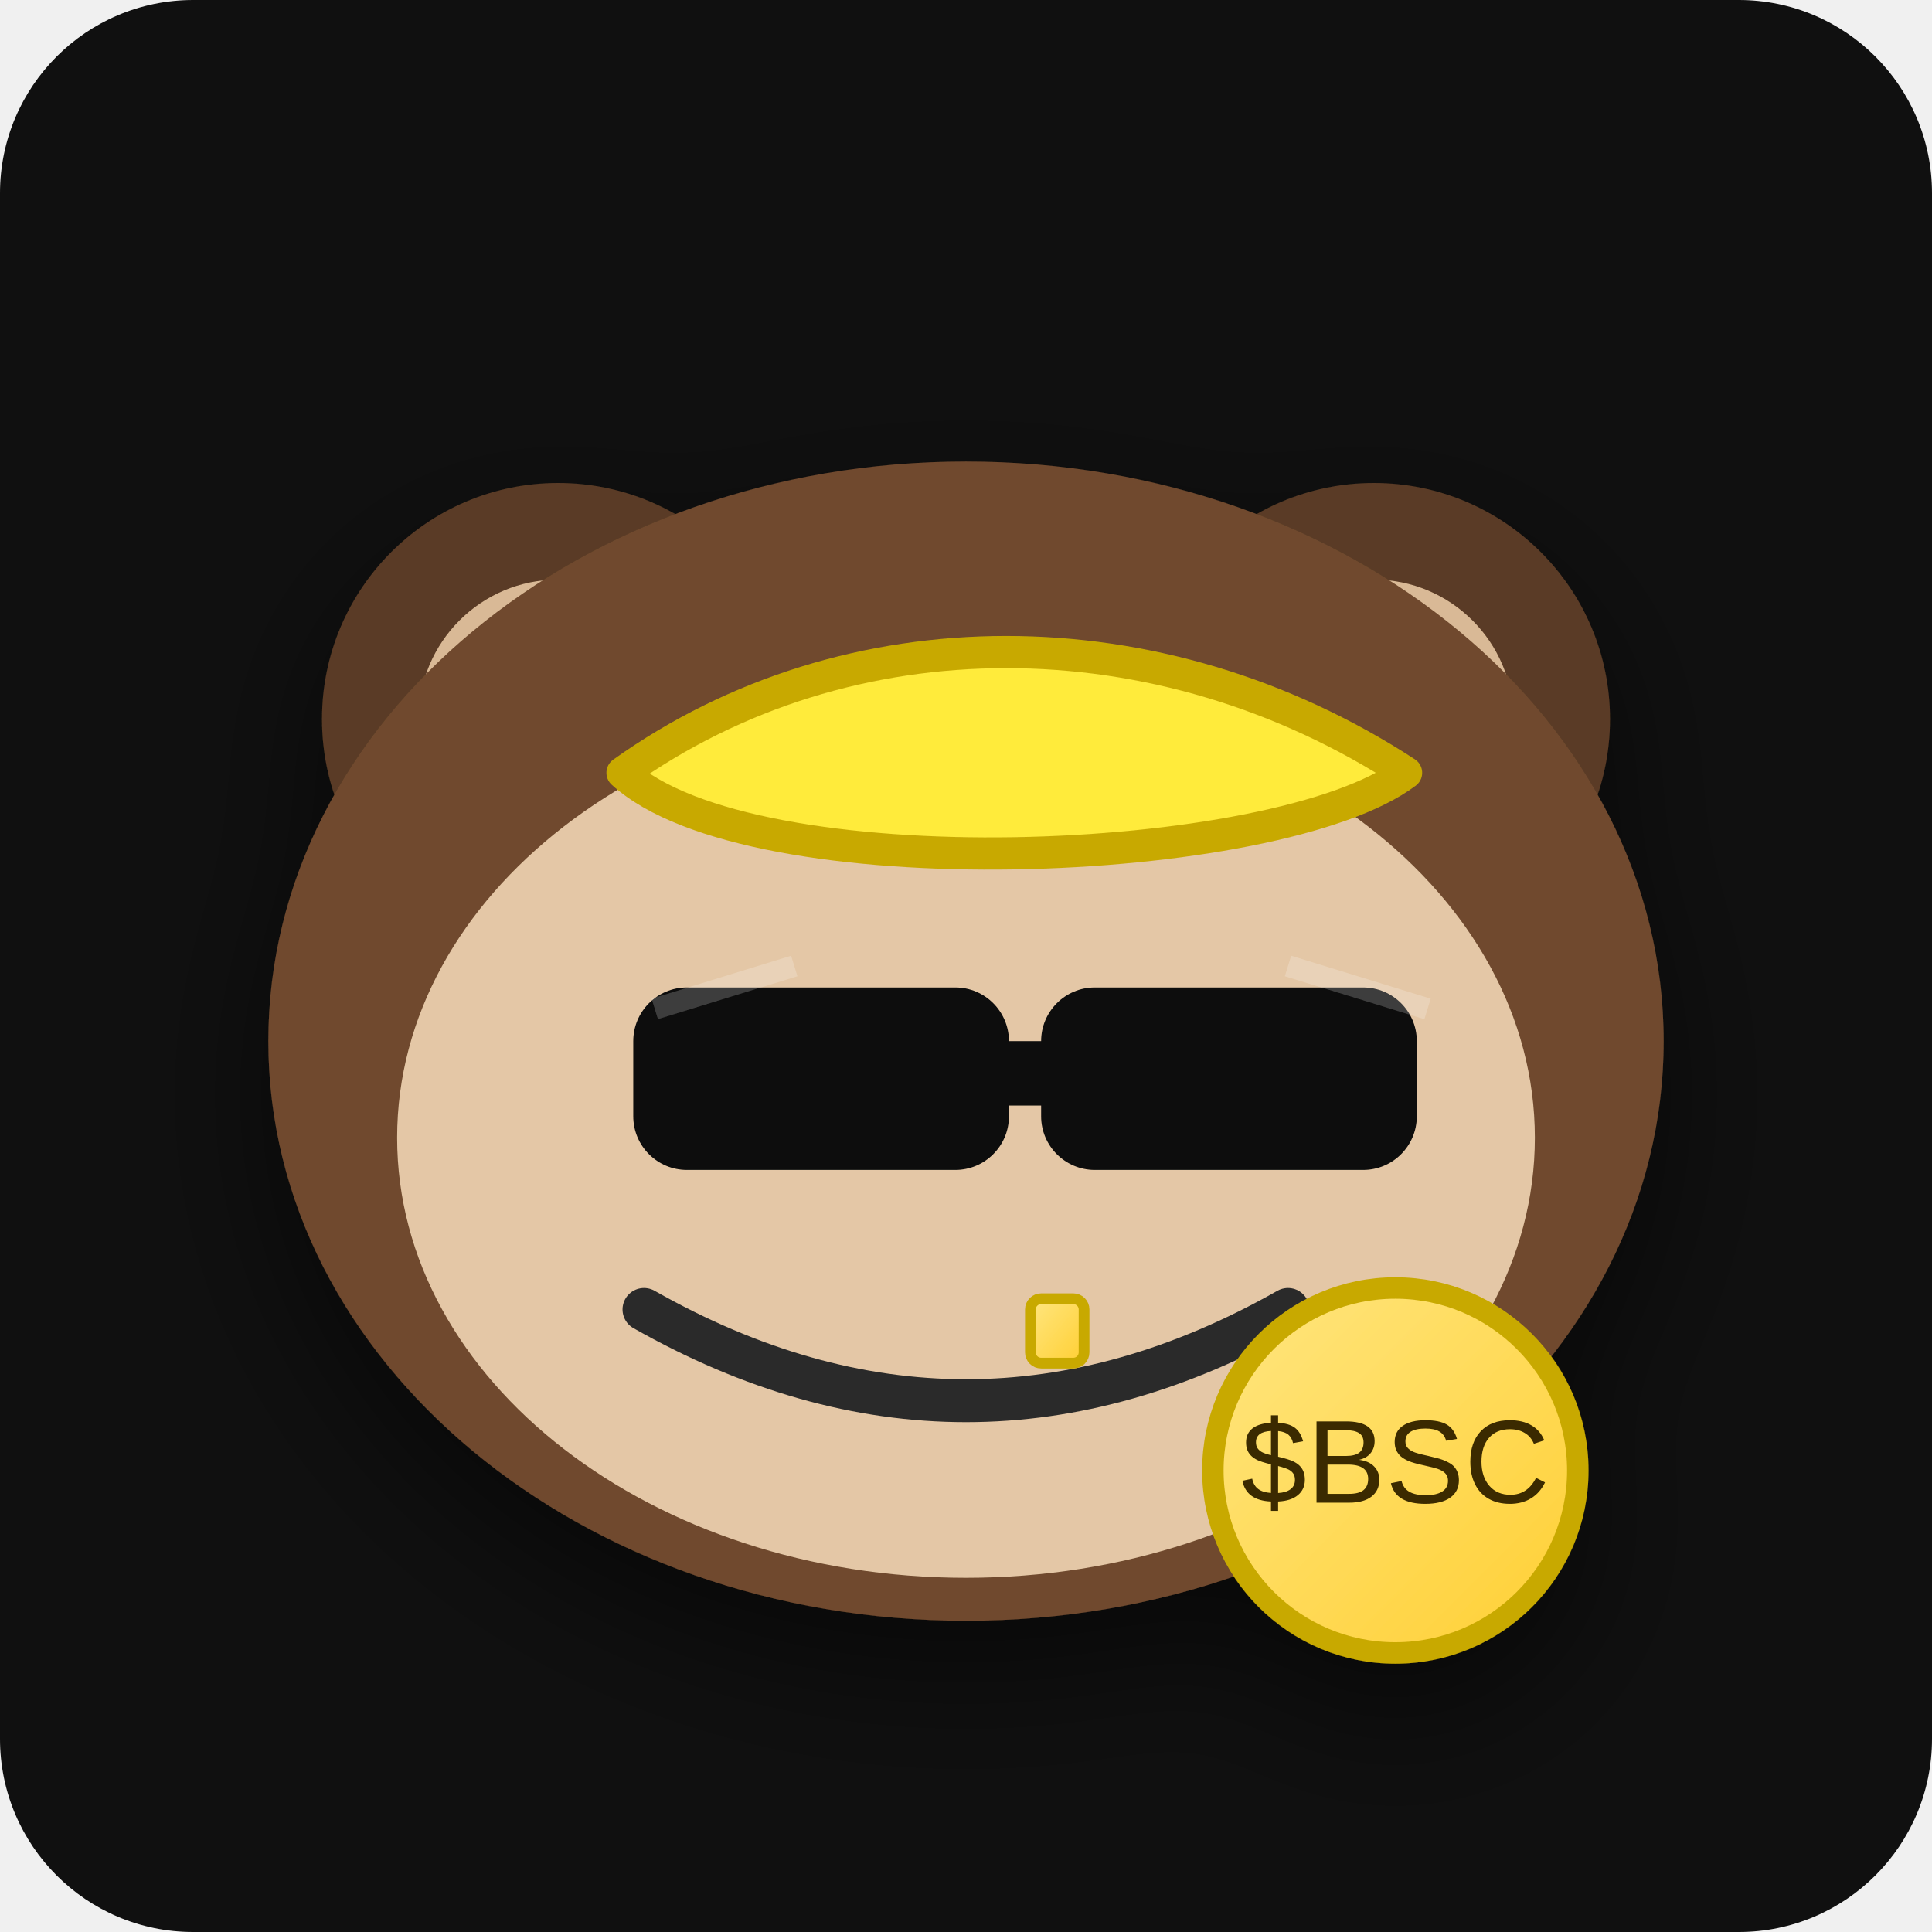
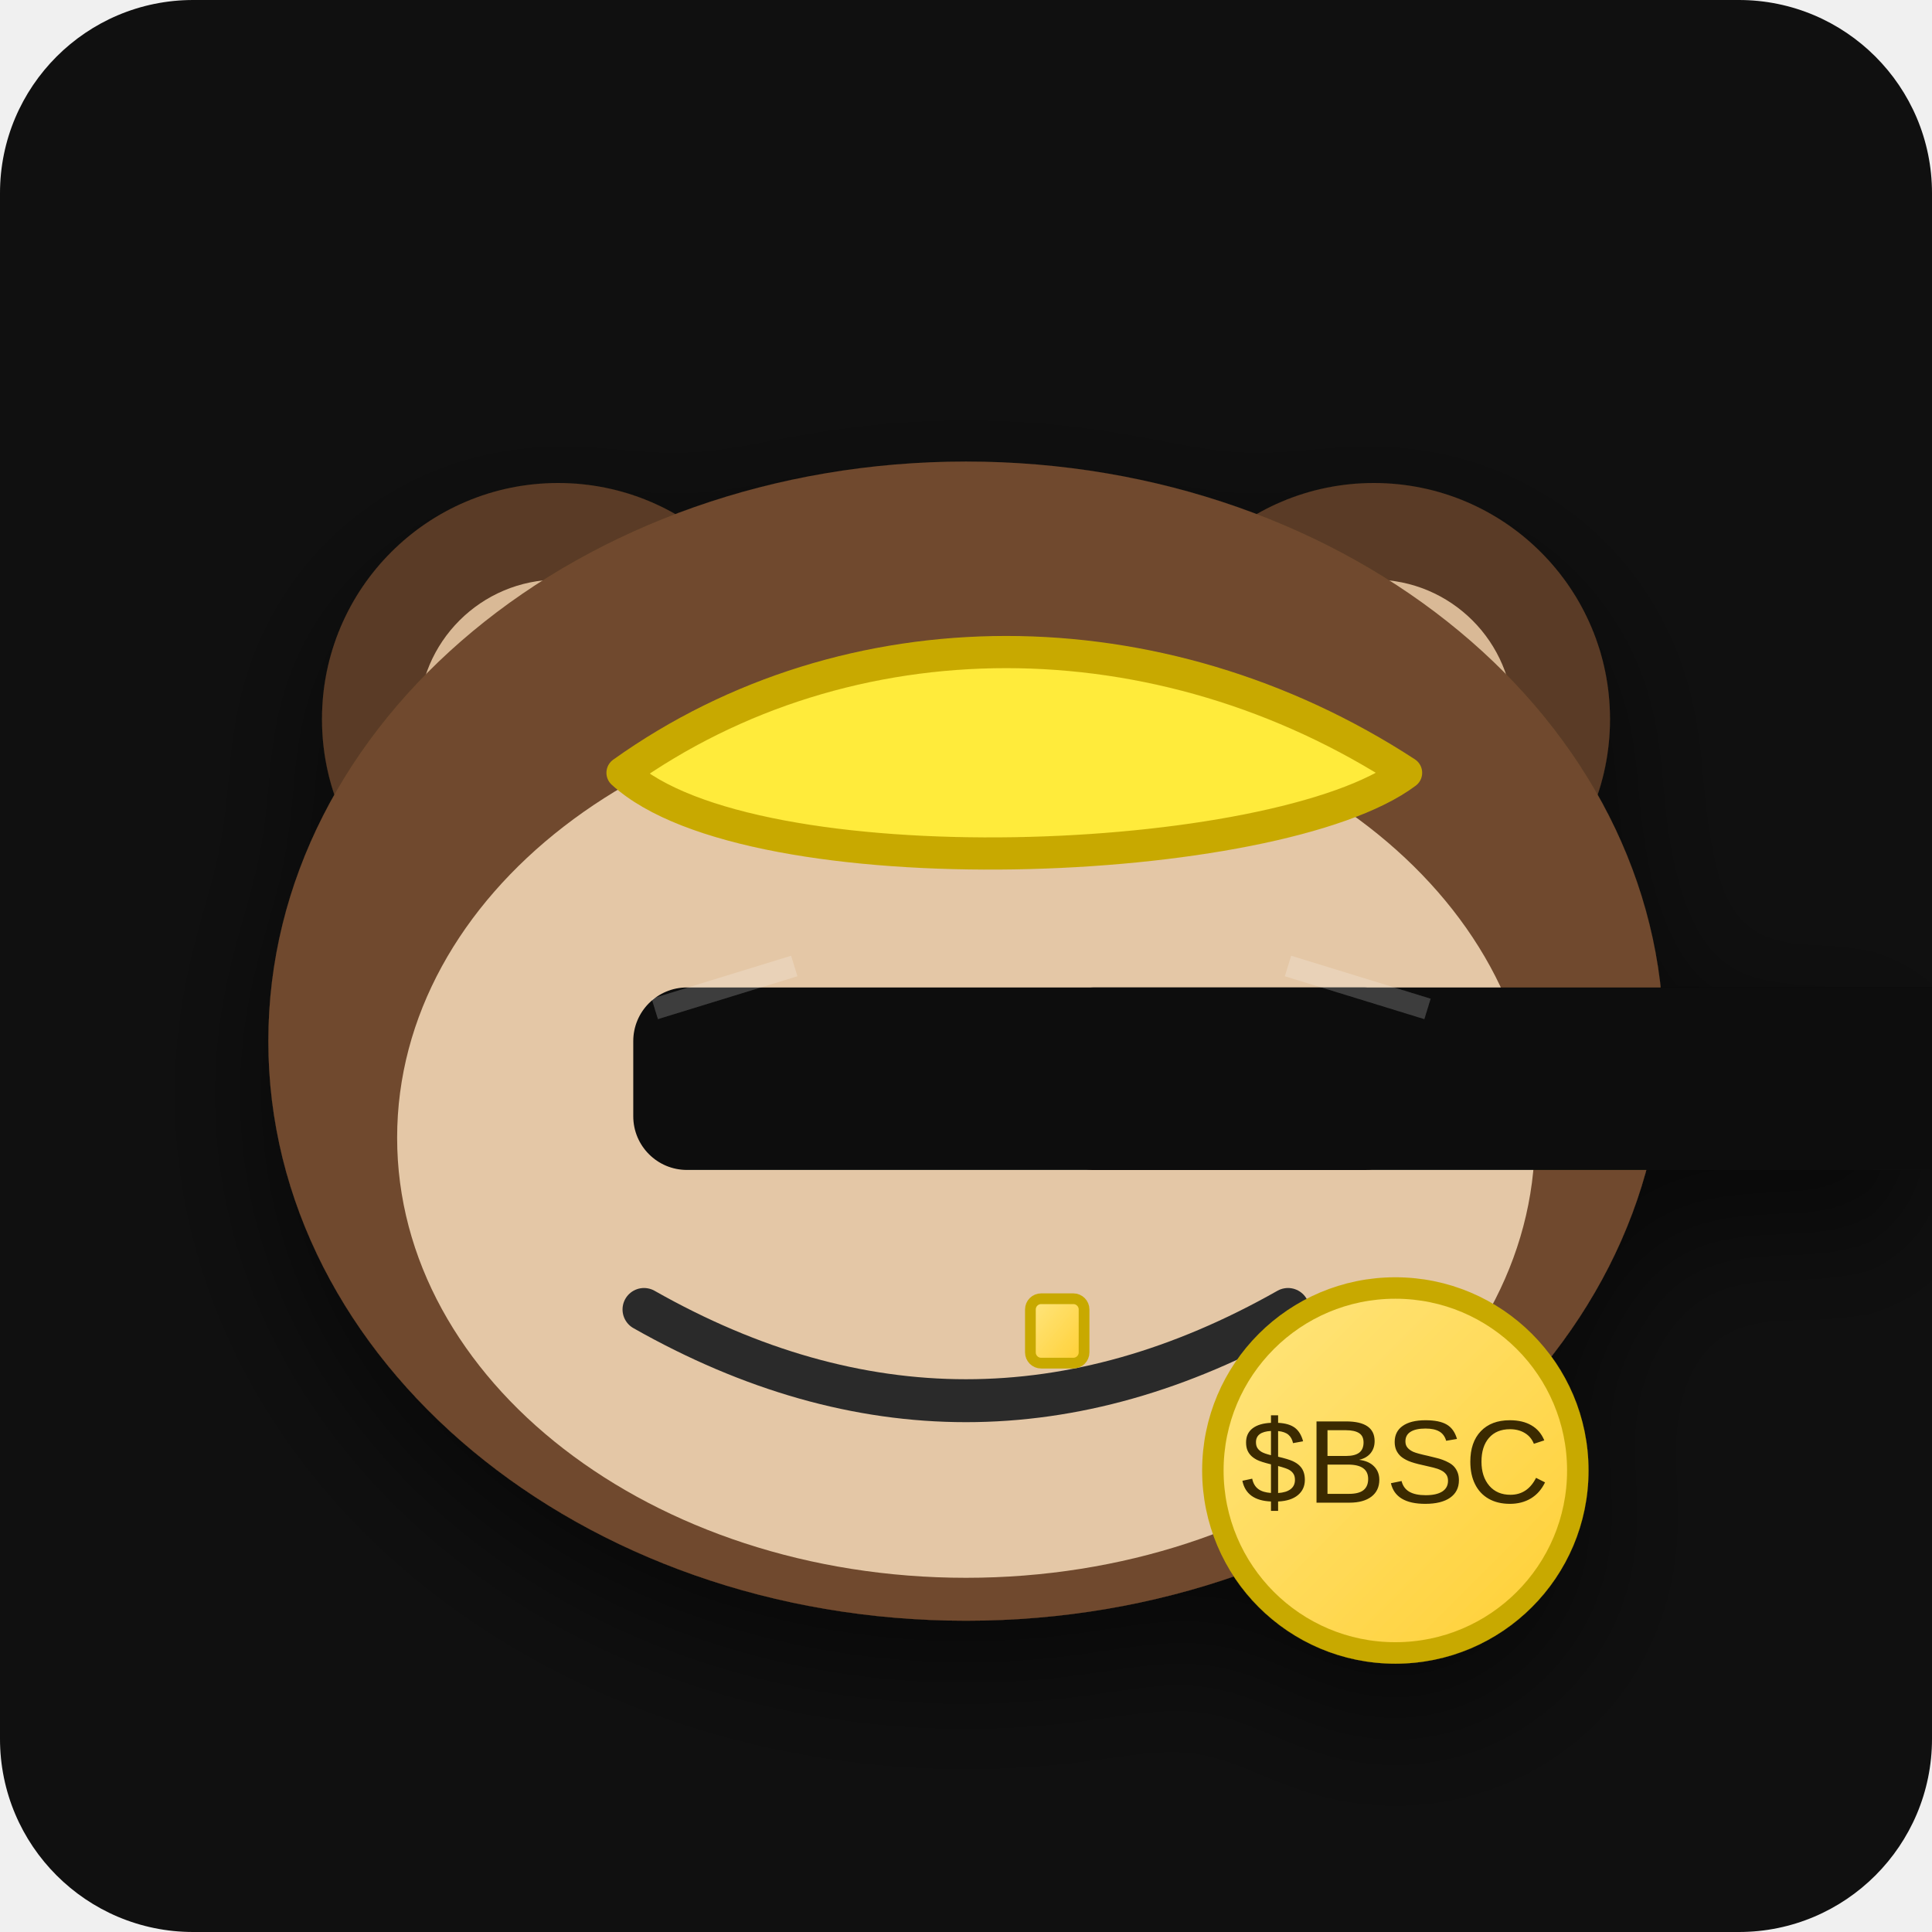
<svg xmlns="http://www.w3.org/2000/svg" viewBox="0 0 360 360">
  <defs>
    <filter id="shadow" x="-50%" y="-50%" width="200%" height="200%">
      <feDropShadow dx="0" dy="10" stdDeviation="12" flood-color="#000" flood-opacity=".5" />
    </filter>
    <linearGradient id="shine" x1="0" y1="0" x2="1" y2="1">
      <stop offset="0" stop-color="#ffe680" />
      <stop offset="1" stop-color="#ffcf33" />
    </linearGradient>
  </defs>
  <rect width="360" height="360" rx="36" fill="#101010" />
  <g filter="url(#shadow)" transform="translate(20,16)">
    <circle cx="84" cy="118" r="44" fill="#5a3b25" />
    <circle cx="236" cy="118" r="44" fill="#5a3b25" />
    <circle cx="84" cy="118" r="26" fill="#d9b996" />
    <circle cx="236" cy="118" r="26" fill="#d9b996" />
    <ellipse cx="160" cy="178" rx="130" ry="108" fill="#6f4a2e" />
    <ellipse cx="160" cy="196" rx="106" ry="82" fill="#e4c7a6" />
    <circle cx="130" cy="186" r="14" fill="#fff" />
    <circle cx="190" cy="186" r="14" fill="#fff" />
    <circle cx="130" cy="186" r="6" fill="#2b2b2b" />
    <circle cx="190" cy="186" r="6" fill="#2b2b2b" />
    <path d="M100 228q60 34 120 0" fill="none" stroke="#2b2b2b" stroke-width="8" stroke-linecap="round" />
    <rect x="172" y="226" width="10" height="12" rx="2" fill="url(#shine)" stroke="#c8a904" stroke-width="2" />
    <path d="M96 128c42-30 100-30 146 0-24 18-122 22-146 0z" fill="#ffeb3b" stroke="#c8a904" stroke-width="6" stroke-linejoin="round" />
    <g>
-       <rect x="98" y="168" width="70" height="34" rx="10" fill="#0b0b0b" />
+       <rect x="98" y="168" width="1000" height="34" rx="10" fill="#0b0b0b" />
      <rect x="174" y="168" width="70" height="34" rx="10" fill="#0b0b0b" />
      <rect x="168" y="178" width="12" height="12" fill="#0b0b0b" />
      <path d="M102 172l26-8m118 8l-26-8" stroke="#ffffff" stroke-opacity=".2" stroke-width="4" />
    </g>
    <g transform="translate(240,258)">
      <circle cx="0" cy="0" r="34" fill="url(#shine)" stroke="#c8a904" stroke-width="4" />
      <text x="0" y="6" text-anchor="middle" font-family="Impact, system-ui, Arial, sans-serif" font-size="22" fill="#3a2a00">$BSC</text>
    </g>
  </g>
</svg>
